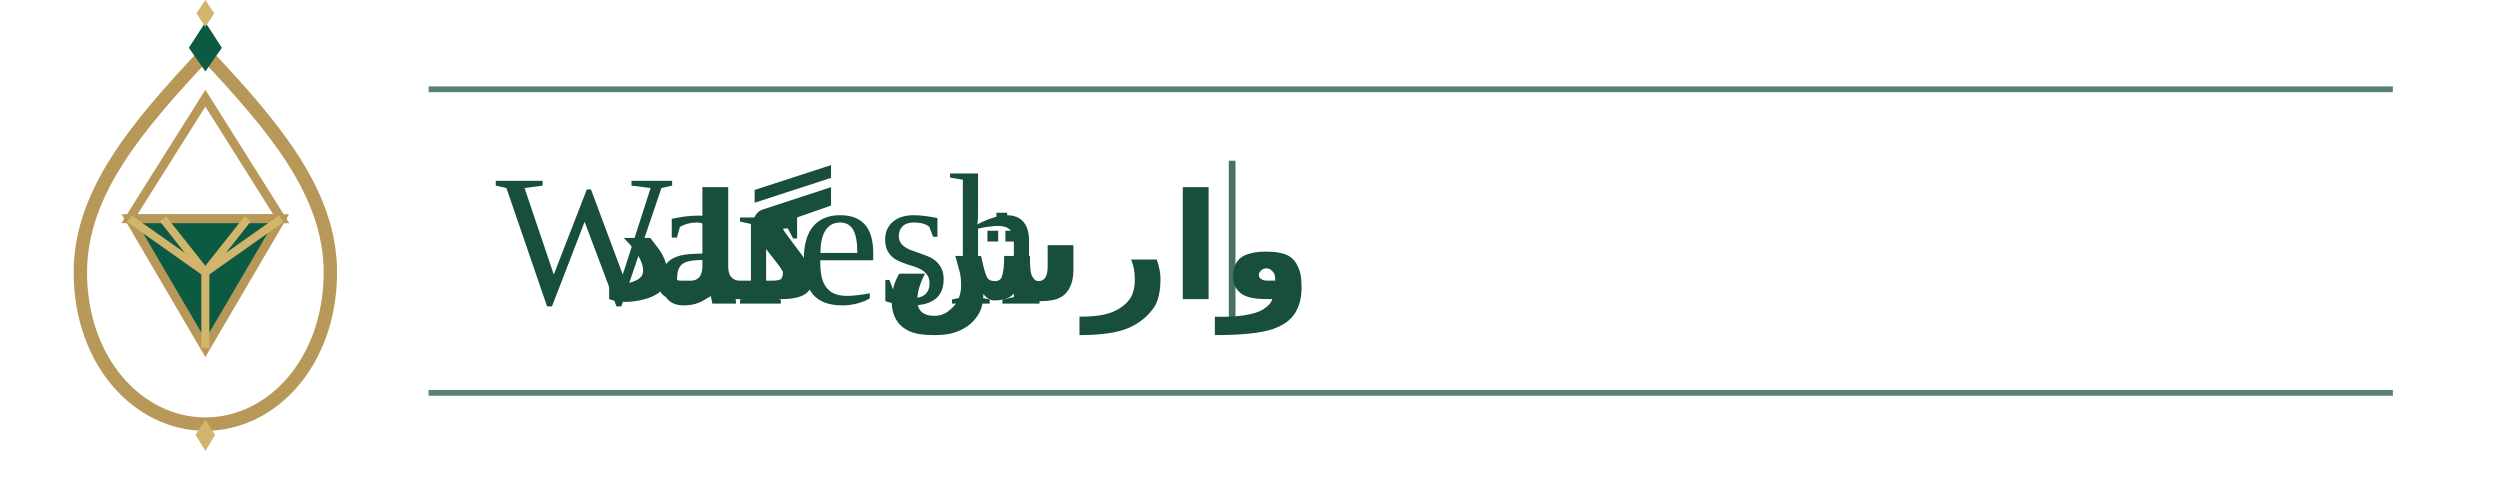
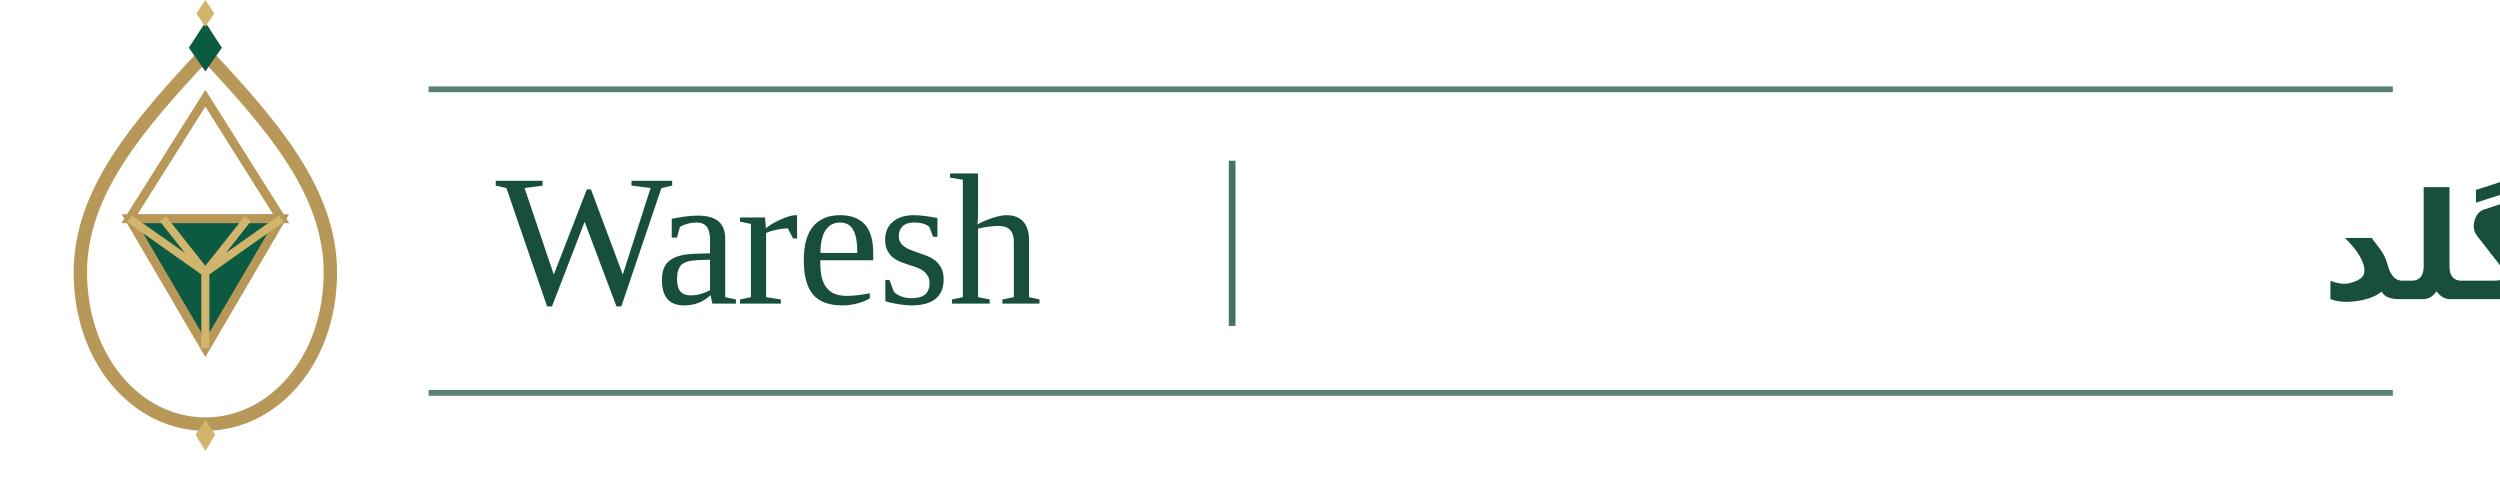
<svg xmlns="http://www.w3.org/2000/svg" viewBox="0 0 560 108" role="img" aria-labelledby="title desc">
  <g fill="none" fill-rule="evenodd">
    <path d="M46 12C31 28 18 43 18 61c0 20 13 34 28 34s28-14 28-34C74 43 61 28 46 12Z" stroke="#B79858" stroke-width="3" />
    <path d="M46 22 29 49h34L46 22Z" stroke="#B79858" stroke-width="2" />
    <path d="M29 49 46 78 63 49H29Z" fill="#0D5A43" stroke="#B79858" stroke-width="2" />
    <path d="m29 49 17 12 17-12M46 61v17M36.5 49 46 61l9.5-12" stroke="#D1B56D" stroke-width="1.8" />
    <path d="M46 5l3.7 5.7L46 16l-3.7-5.3L46 5Z" fill="#0D5A43" />
    <path d="M46 0l2 3-2 3-2-3 2-3Z" fill="#D1B56D" />
    <path d="M46 94l2.2 3.4L46 101l-2.2-3.6L46 94Z" fill="#D1B56D" />
    <path d="M96 20H536" stroke="#245646" stroke-width="1.3" opacity=".75" />
    <path d="M96 88H536" stroke="#245646" stroke-width="1.3" opacity=".75" />
    <text x="111" y="68" fill="#174F3C" font-family="Georgia, 'Times New Roman', serif" font-size="42" letter-spacing="-.5">Waresh</text>
    <path d="M276 36v37" stroke="#174F3C" stroke-width="1.5" opacity=".8" />
-     <text x="294" y="67" fill="#174F3C" font-family="Tahoma, Arial, sans-serif" font-size="33" font-weight="700" direction="rtl" unicode-bidi="bidi-override">وارش گلد</text>
+     <text x="520" y="67" text-anchor="end" fill="#174F3C" font-family="Tahoma, Arial, sans-serif" font-size="33" font-weight="700" direction="rtl">وارش گلد</text>
  </g>
</svg>
